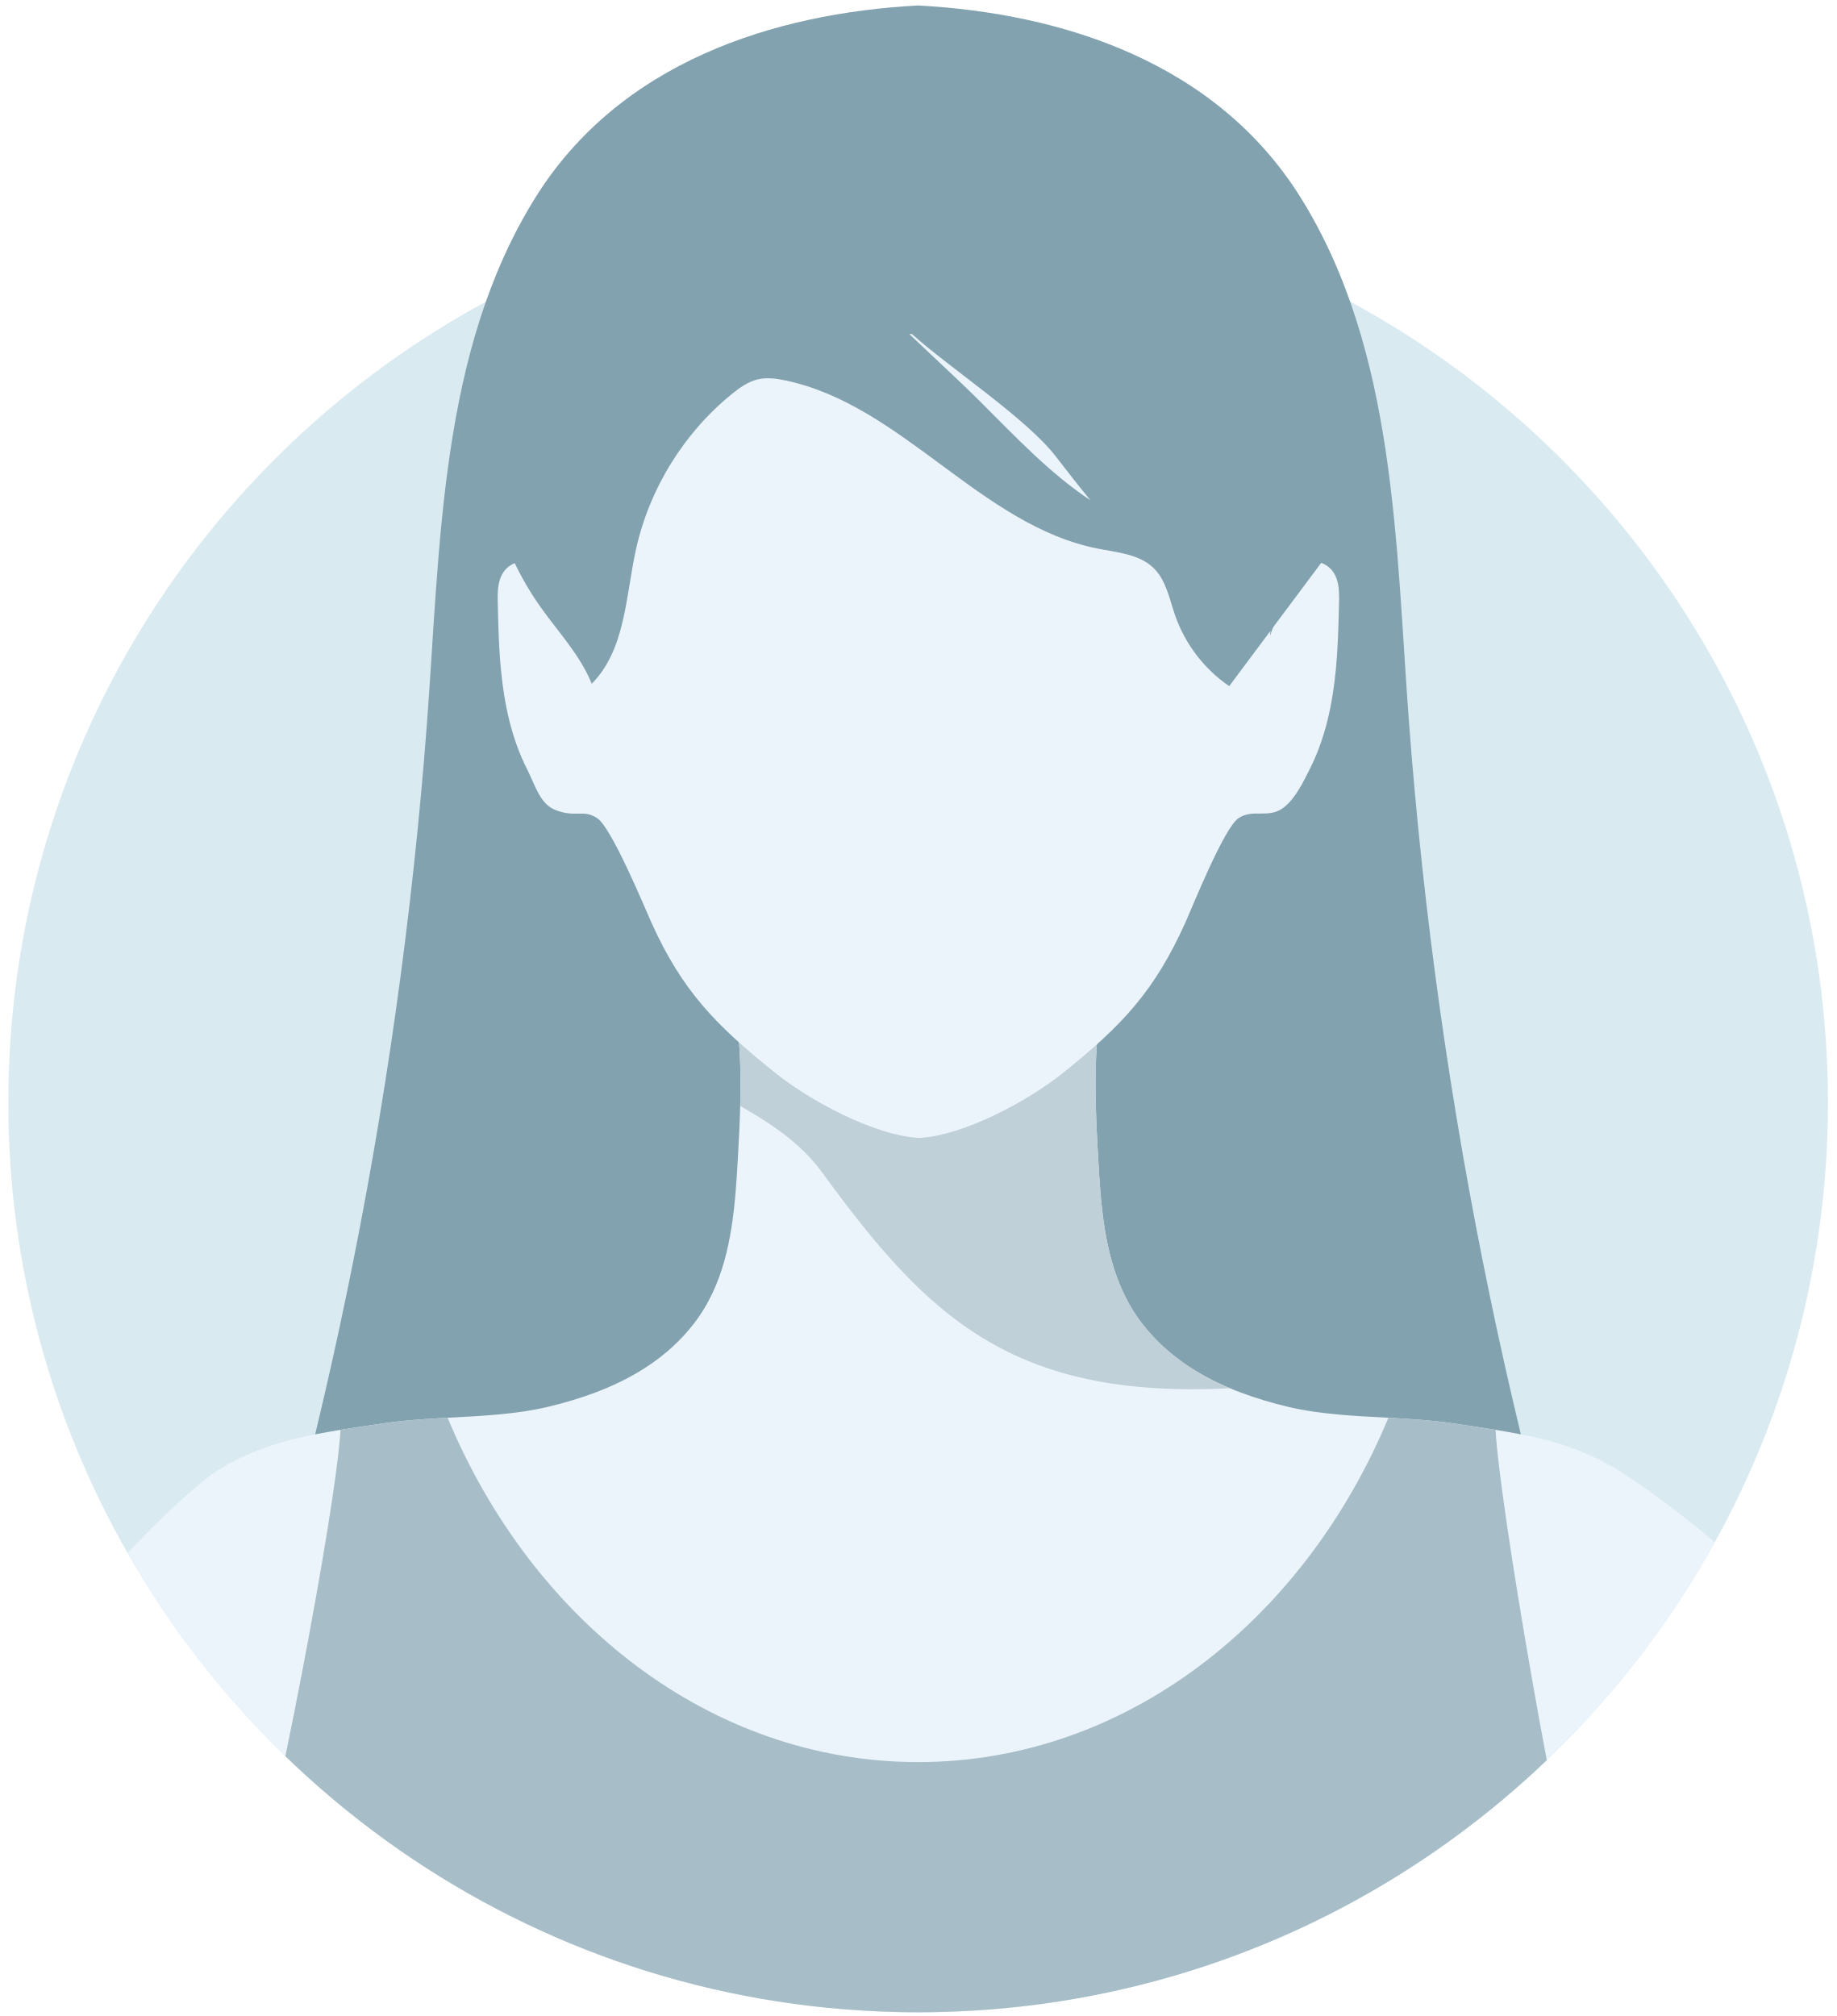
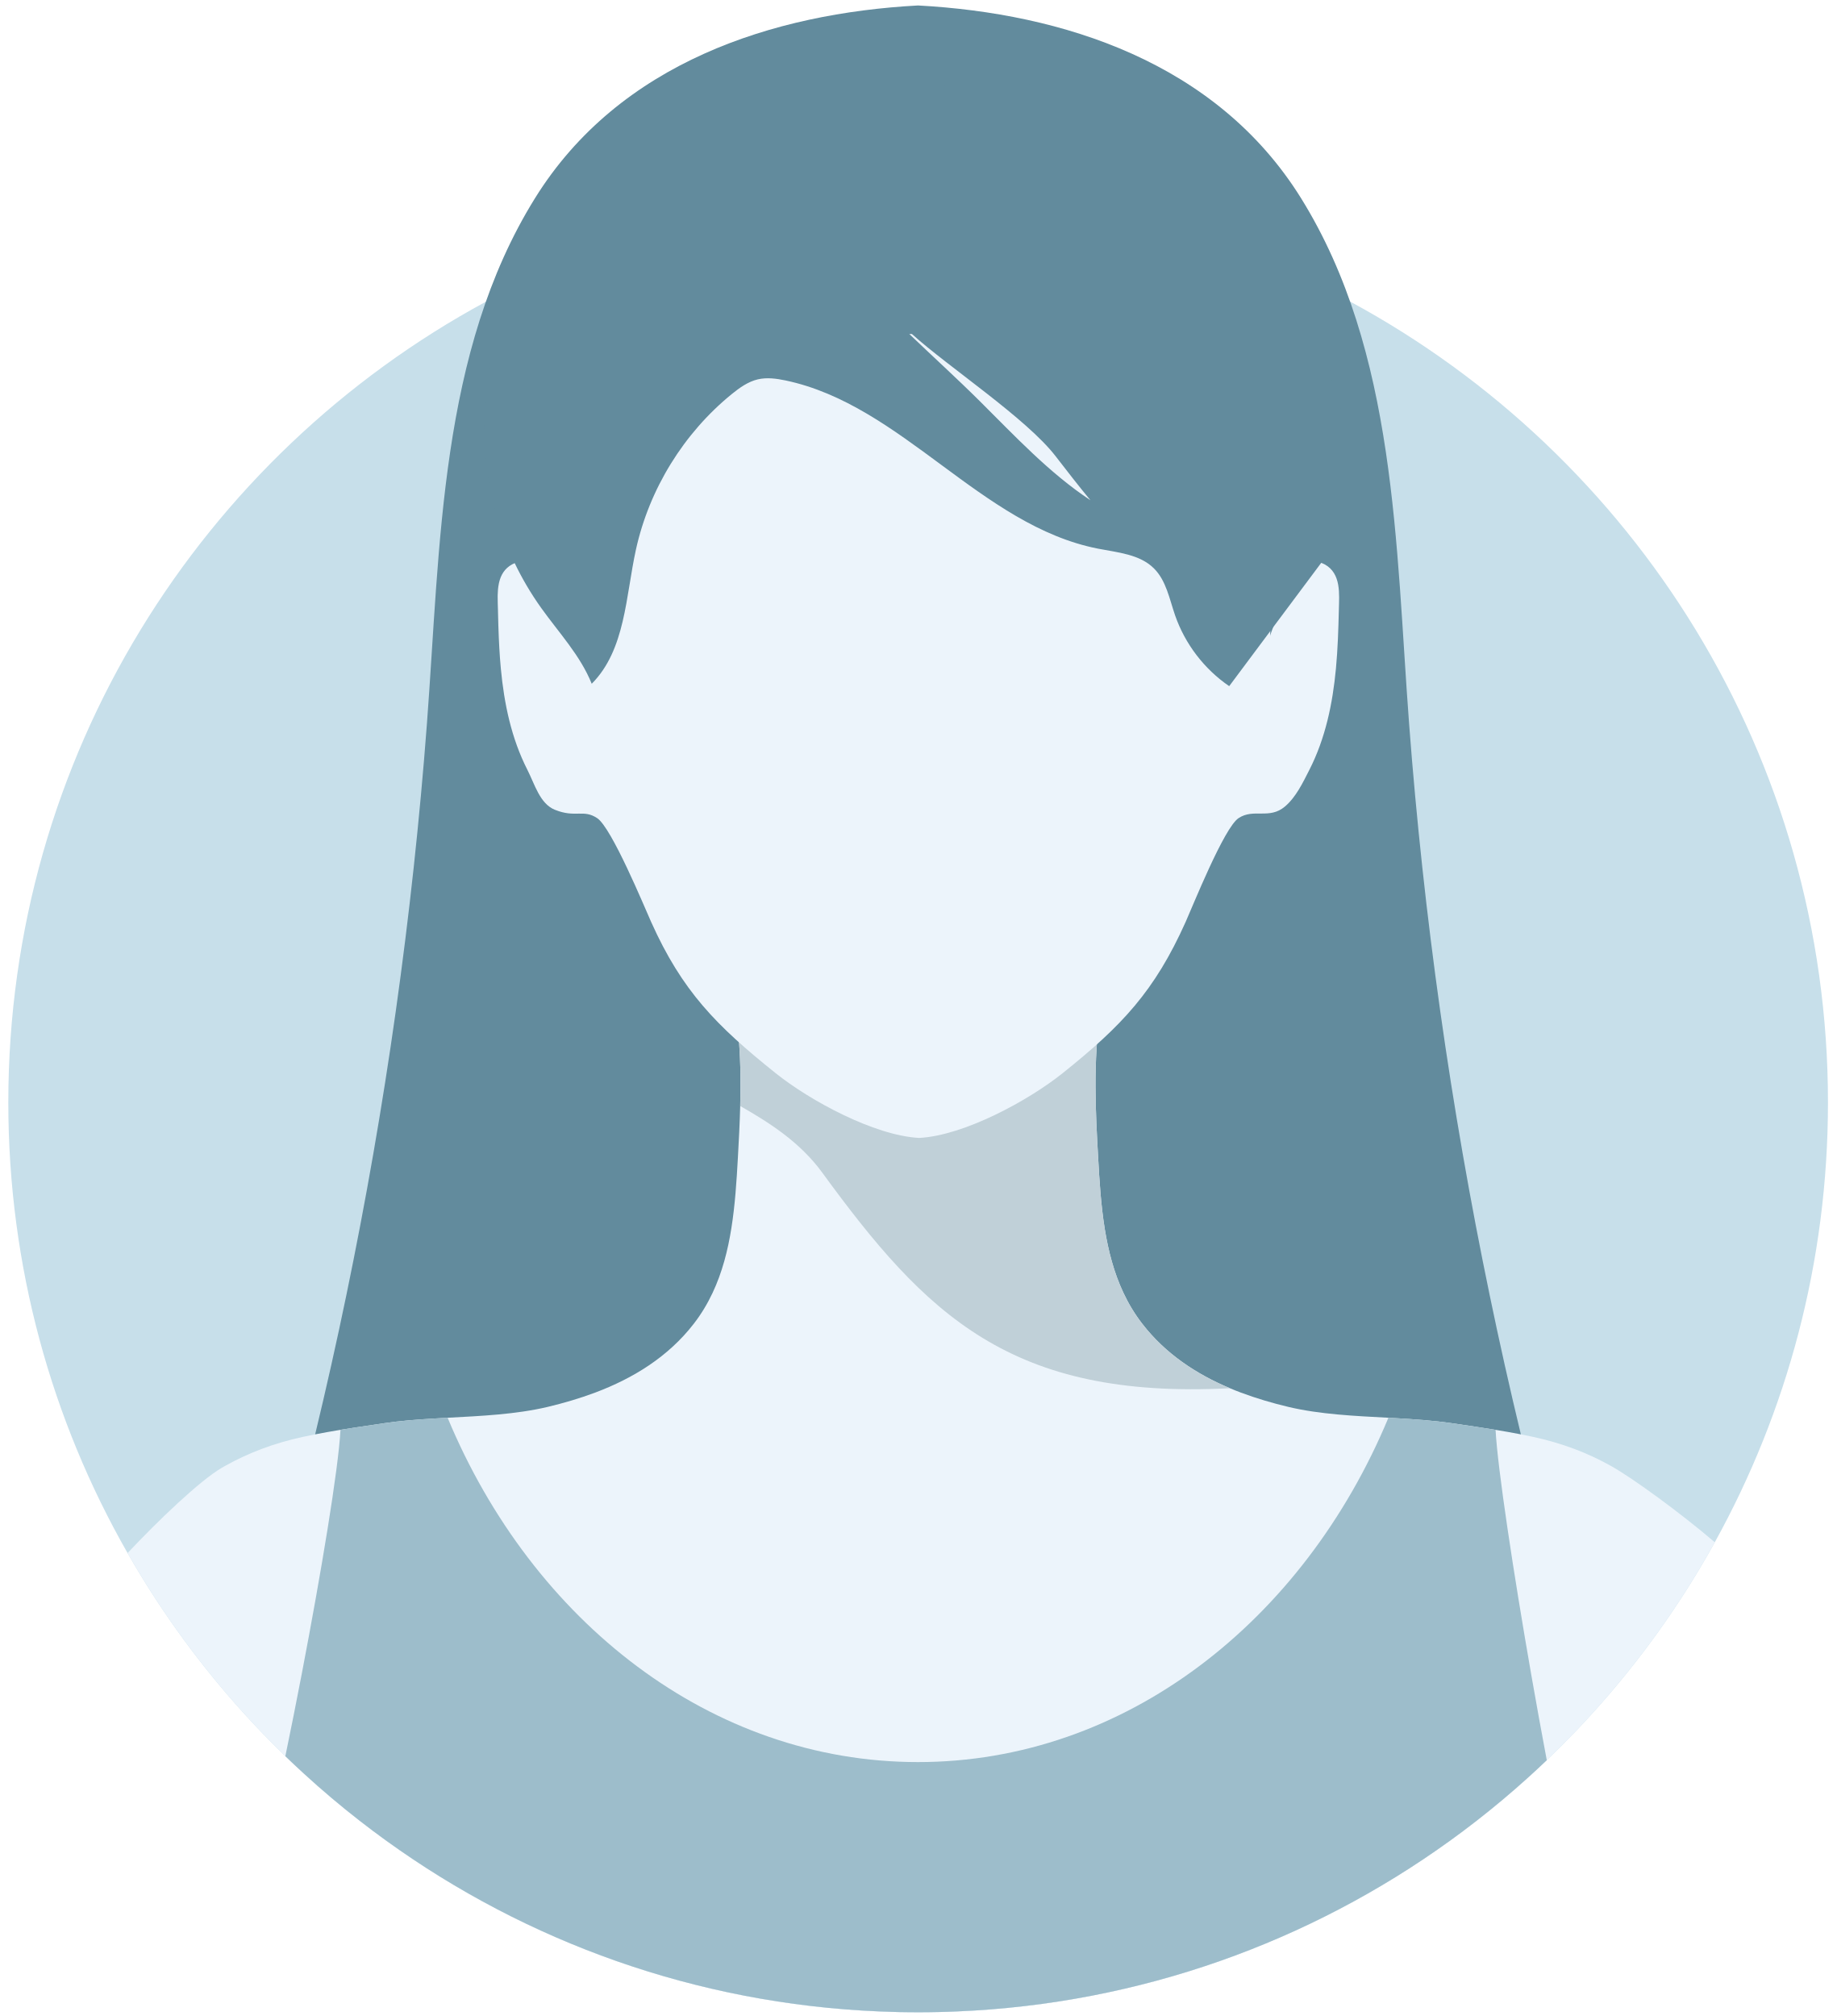
<svg xmlns="http://www.w3.org/2000/svg" width="205" height="225" viewBox="0 0 205 225" fill="none">
-   <path d="M204.012 123.042C204.012 140.845 199.429 157.578 191.382 172.125C190.851 173.085 190.307 174.033 189.747 174.972C185.792 181.606 181.103 187.748 175.793 193.288C174.762 194.364 173.708 195.418 172.629 196.449C171.939 197.109 171.237 197.76 170.528 198.402C168.686 200.066 166.783 201.665 164.823 203.191C163.826 203.97 162.811 204.729 161.782 205.47C146.191 216.712 127.278 223.636 106.796 224.492C106.1 224.524 105.401 224.547 104.699 224.56C103.954 224.579 103.208 224.586 102.457 224.586C102.098 224.586 101.742 224.584 101.384 224.579C101.051 224.576 100.719 224.571 100.389 224.565C100.358 224.565 100.327 224.565 100.295 224.563C99.576 224.547 98.859 224.524 98.144 224.492C77.664 223.636 58.752 216.712 43.157 205.47C42.129 204.729 41.114 203.97 40.117 203.191C37.999 201.542 35.948 199.809 33.969 197.996C33.252 197.344 32.543 196.677 31.847 196.002C30.929 195.115 30.031 194.212 29.146 193.288C24.19 188.117 19.775 182.42 15.994 176.291C15.392 175.318 14.806 174.331 14.238 173.334C5.77 158.509 0.928 141.342 0.928 123.042C0.928 84.424 22.489 50.841 54.227 33.672H54.23C55.177 33.159 56.132 32.662 57.098 32.178C58.035 31.709 58.982 31.254 59.937 30.811C61.251 30.207 62.58 29.626 63.923 29.074C75.809 24.193 88.825 21.5 102.47 21.5C115.738 21.5 128.414 24.047 140.03 28.676C141.713 29.343 143.37 30.058 145.003 30.811C145.793 31.178 146.578 31.552 147.358 31.937C148.475 32.489 149.582 33.062 150.679 33.654C182.435 50.818 204.012 84.409 204.012 123.042Z" fill="#DAEAF1" />
-   <path d="M175.911 183.223C174.736 184.142 173.54 185.037 172.329 185.908C153.96 199.153 131.68 207.31 107.552 208.32C105.856 208.356 104.155 208.39 102.457 208.427C100.759 208.39 99.058 208.356 97.359 208.32C73.234 207.31 50.953 199.153 32.583 185.908C31.371 185.037 30.178 184.142 29 183.223C31.24 175.572 33.3 167.854 35.173 160.085C36.414 154.937 37.573 149.769 38.649 144.579C43.006 123.576 46.023 102.235 47.648 80.766C49.153 60.867 49.053 39.256 59.715 22.11C69.141 6.948 86.329 1.481 102.457 0.61C118.582 1.481 135.773 6.948 145.199 22.11C155.858 39.256 155.758 60.867 157.263 80.766C158.888 102.235 161.905 123.576 166.263 144.579C167.338 149.769 168.497 154.94 169.738 160.085C171.612 167.857 173.671 175.572 175.911 183.223Z" fill="#82A2B0" />
+   <path d="M204.012 123.042C204.012 140.845 199.429 157.578 191.382 172.125C190.851 173.085 190.307 174.033 189.747 174.972C185.792 181.606 181.103 187.748 175.793 193.288C174.762 194.364 173.708 195.418 172.629 196.449C171.939 197.109 171.237 197.76 170.528 198.402C168.686 200.066 166.783 201.665 164.823 203.191C163.826 203.97 162.811 204.729 161.782 205.47C146.191 216.712 127.278 223.636 106.796 224.492C106.1 224.524 105.401 224.547 104.699 224.56C103.954 224.579 103.208 224.586 102.457 224.586C102.098 224.586 101.742 224.584 101.384 224.579C101.051 224.576 100.719 224.571 100.389 224.565C100.358 224.565 100.327 224.565 100.295 224.563C99.576 224.547 98.859 224.524 98.144 224.492C77.664 223.636 58.752 216.712 43.157 205.47C42.129 204.729 41.114 203.97 40.117 203.191C37.999 201.542 35.948 199.809 33.969 197.996C33.252 197.344 32.543 196.677 31.847 196.002C30.929 195.115 30.031 194.212 29.146 193.288C24.19 188.117 19.775 182.42 15.994 176.291C15.392 175.318 14.806 174.331 14.238 173.334C5.77 158.509 0.928 141.342 0.928 123.042C0.928 84.424 22.489 50.841 54.227 33.672H54.23C55.177 33.159 56.132 32.662 57.098 32.178C58.035 31.709 58.982 31.254 59.937 30.811C61.251 30.207 62.58 29.626 63.923 29.074C75.809 24.193 88.825 21.5 102.47 21.5C115.738 21.5 128.414 24.047 140.03 28.676C141.713 29.343 143.37 30.058 145.003 30.811C145.793 31.178 146.578 31.552 147.358 31.937C148.475 32.489 149.582 33.062 150.679 33.654C182.435 50.818 204.012 84.409 204.012 123.042Z" fill="#C7DFEA" />
+   <path d="M175.911 183.223C174.736 184.142 173.54 185.037 172.329 185.908C153.96 199.153 131.68 207.31 107.552 208.32C105.856 208.356 104.155 208.39 102.457 208.427C100.759 208.39 99.058 208.356 97.359 208.32C73.234 207.31 50.953 199.153 32.583 185.908C31.371 185.037 30.178 184.142 29 183.223C31.24 175.572 33.3 167.854 35.173 160.085C36.414 154.937 37.573 149.769 38.649 144.579C43.006 123.576 46.023 102.235 47.648 80.766C49.153 60.867 49.053 39.256 59.715 22.11C69.141 6.948 86.329 1.481 102.457 0.61C118.582 1.481 135.773 6.948 145.199 22.11C155.858 39.256 155.758 60.867 157.263 80.766C158.888 102.235 161.905 123.576 166.263 144.579C167.338 149.769 168.497 154.94 169.738 160.085C171.612 167.857 173.671 175.572 175.911 183.223Z" fill="#628B9D" />
  <path d="M191.382 172.125C190.851 173.085 190.307 174.033 189.747 174.972C185.792 181.606 181.103 187.748 175.793 193.288C174.762 194.364 173.708 195.418 172.629 196.449C171.938 197.111 171.237 197.76 170.528 198.402C168.686 200.066 166.783 201.665 164.823 203.191C163.826 203.97 162.811 204.729 161.782 205.47C146.191 216.712 127.278 223.636 106.796 224.495C106.099 224.524 105.401 224.547 104.699 224.563C103.954 224.579 103.208 224.586 102.457 224.586C102.098 224.586 101.742 224.584 101.384 224.579C101.051 224.576 100.719 224.573 100.389 224.565C100.358 224.565 100.327 224.565 100.295 224.563C99.576 224.547 98.859 224.524 98.144 224.495C77.664 223.636 58.752 216.712 43.157 205.47C42.129 204.729 41.114 203.97 40.117 203.191C37.999 201.542 35.948 199.809 33.969 197.999C33.252 197.344 32.543 196.677 31.847 196.002C30.928 195.115 30.031 194.212 29.146 193.288C24.19 188.117 19.775 182.42 15.994 176.291C15.392 175.318 14.806 174.331 14.238 173.334C17.622 169.725 22.311 165.24 24.747 163.822C24.852 163.759 24.959 163.699 25.067 163.638C27.642 162.183 30.549 161.066 33.825 160.362C34.273 160.265 34.723 160.171 35.173 160.085C36.045 159.915 36.916 159.758 37.787 159.614C37.858 159.601 37.929 159.59 37.999 159.58C38.559 159.485 39.119 159.399 39.677 159.315C39.787 159.297 39.897 159.281 40.007 159.266C40.97 159.116 41.93 158.978 42.877 158.839C44.686 158.572 46.551 158.428 48.438 158.318C48.943 158.284 49.448 158.258 49.956 158.232C53.745 158.028 57.574 157.858 61.112 157.023C62.91 156.594 64.702 156.07 66.437 155.419C70.664 153.825 74.56 151.446 77.423 147.748C78.271 146.655 78.962 145.495 79.53 144.289C80.603 142.01 81.234 139.558 81.631 137.04C82.042 134.449 82.21 131.788 82.354 129.187C82.461 127.305 82.56 125.379 82.61 123.44C82.628 122.731 82.641 122.022 82.644 121.312C82.652 119.855 82.615 118.395 82.524 116.95C82.513 116.793 82.498 116.586 82.482 116.343V116.338C82.479 116.309 82.477 116.277 82.477 116.246C82.351 114.605 82.1 111.509 82.071 111.331L83.338 111.42L102.457 112.789L122.842 111.331C122.816 111.496 122.594 114.181 122.466 115.877C122.445 116.133 122.426 116.366 122.413 116.565V116.568C122.403 116.717 122.395 116.843 122.39 116.95C122.296 118.395 122.262 119.855 122.267 121.312C122.275 123.966 122.413 126.617 122.56 129.187C122.706 131.827 122.874 134.523 123.298 137.153C123.696 139.62 124.321 142.028 125.373 144.271C125.941 145.485 126.637 146.649 127.488 147.748C130.076 151.09 133.506 153.357 137.27 154.937C137.667 155.105 138.073 155.267 138.479 155.419C140.211 156.07 142.001 156.594 143.799 157.023C147.339 157.86 151.168 158.028 154.955 158.232C155.222 158.245 155.486 158.261 155.75 158.274C157.883 158.397 159.997 158.541 162.033 158.839C162.96 158.972 163.897 159.109 164.836 159.252C164.857 159.255 164.883 159.258 164.907 159.266C165.501 159.355 166.098 159.449 166.694 159.546C166.767 159.556 166.841 159.566 166.914 159.58C167.856 159.734 168.796 159.901 169.738 160.085C170.19 160.171 170.638 160.265 171.085 160.362C174.33 161.061 177.209 162.16 179.763 163.594C179.792 163.61 179.818 163.623 179.844 163.638C182.288 165.018 187.512 168.823 191.382 172.125Z" fill="#ECF4FB" />
-   <path d="M172.629 196.449C171.939 197.109 171.237 197.76 170.528 198.402C168.686 200.066 166.783 201.665 164.823 203.191C163.826 203.97 162.811 204.729 161.782 205.47C146.191 216.712 127.278 223.636 106.796 224.492C106.1 224.524 105.401 224.547 104.7 224.56C103.954 224.579 103.208 224.586 102.457 224.586C102.098 224.586 101.742 224.584 101.384 224.579C101.052 224.576 100.719 224.571 100.389 224.565C100.358 224.565 100.327 224.565 100.295 224.563C99.576 224.547 98.859 224.524 98.144 224.492C77.664 223.636 58.752 216.712 43.157 205.47C42.129 204.729 41.114 203.97 40.117 203.191C37.999 201.542 35.948 199.809 33.969 197.996C33.252 197.344 32.543 196.677 31.847 196.002C32.454 193.074 33.085 189.912 33.7 186.704C35.825 175.613 37.772 163.976 37.999 159.58C38.56 159.485 39.12 159.399 39.677 159.313C39.787 159.297 39.897 159.281 40.007 159.263C40.97 159.116 41.93 158.978 42.877 158.839C44.686 158.572 46.552 158.428 48.438 158.316C48.944 158.284 49.449 158.258 49.956 158.232C59.429 180.983 79.378 196.661 102.457 196.661C125.533 196.661 145.482 180.983 154.955 158.232C155.222 158.245 155.486 158.261 155.75 158.274C157.883 158.394 159.998 158.541 162.034 158.839C162.96 158.972 163.897 159.109 164.836 159.252C164.857 159.255 164.883 159.258 164.907 159.263C165.501 159.355 166.098 159.449 166.694 159.546C166.768 159.556 166.841 159.566 166.914 159.58C167.134 163.816 168.906 175.514 170.9 186.924C171.47 190.184 172.056 193.416 172.629 196.449Z" fill="#A7BEC8" />
+   <path d="M172.629 196.449C171.939 197.109 171.237 197.76 170.528 198.402C168.686 200.066 166.783 201.665 164.823 203.191C163.826 203.97 162.811 204.729 161.782 205.47C146.191 216.712 127.278 223.636 106.796 224.492C106.1 224.524 105.401 224.547 104.7 224.56C103.954 224.579 103.208 224.586 102.457 224.586C102.098 224.586 101.742 224.584 101.384 224.579C101.052 224.576 100.719 224.571 100.389 224.565C100.358 224.565 100.327 224.565 100.295 224.563C99.576 224.547 98.859 224.524 98.144 224.492C77.664 223.636 58.752 216.712 43.157 205.47C42.129 204.729 41.114 203.97 40.117 203.191C37.999 201.542 35.948 199.809 33.969 197.996C33.252 197.344 32.543 196.677 31.847 196.002C32.454 193.074 33.085 189.912 33.7 186.704C35.825 175.613 37.772 163.976 37.999 159.58C38.56 159.485 39.12 159.399 39.677 159.313C39.787 159.297 39.897 159.281 40.007 159.263C40.97 159.116 41.93 158.978 42.877 158.839C44.686 158.572 46.552 158.428 48.438 158.316C48.944 158.284 49.449 158.258 49.956 158.232C59.429 180.983 79.378 196.661 102.457 196.661C125.533 196.661 145.482 180.983 154.955 158.232C155.222 158.245 155.486 158.261 155.75 158.274C157.883 158.394 159.998 158.541 162.034 158.839C162.96 158.972 163.897 159.109 164.836 159.252C164.857 159.255 164.883 159.258 164.907 159.263C165.501 159.355 166.098 159.449 166.694 159.546C166.768 159.556 166.841 159.566 166.914 159.58C167.134 163.816 168.906 175.514 170.9 186.924C171.47 190.184 172.056 193.416 172.629 196.449Z" fill="#9DBDCB" />
  <path d="M137.27 154.937C112.773 156.204 103.336 146.733 91.761 130.864C89.375 127.593 86.109 125.426 82.61 123.44C82.628 122.731 82.641 122.021 82.644 121.312C82.652 119.855 82.615 118.394 82.524 116.95C82.513 116.793 82.498 116.586 82.482 116.343V116.338C82.479 116.309 82.477 116.277 82.477 116.246C88.082 119.088 94.106 121.265 100.133 121.637C106.259 122.014 114.51 119.836 122.466 115.877C122.445 116.133 122.426 116.366 122.413 116.565V116.568C122.403 116.717 122.395 116.843 122.39 116.95C122.296 118.394 122.262 119.855 122.267 121.312C122.275 123.966 122.413 126.617 122.56 129.187C122.706 131.827 122.874 134.523 123.298 137.153C123.696 139.62 124.321 142.028 125.373 144.271C125.941 145.485 126.637 146.649 127.488 147.748C130.076 151.09 133.506 153.356 137.27 154.937Z" fill="#C0D0D8" />
  <path d="M149.423 68.084C149.37 70.264 149.302 72.447 149.098 74.619C148.732 78.518 147.931 82.396 146.131 85.927C145.408 87.345 144.644 88.965 143.406 90.014C141.661 91.493 139.923 90.189 138.23 91.309C136.61 92.382 133.098 101.17 132.321 102.902C128.862 110.612 125.237 114.464 118.598 119.774C114.722 122.875 107.604 126.714 102.635 126.999C102.601 127.002 102.567 127.002 102.533 126.999C97.563 126.714 90.445 122.875 86.567 119.774C79.93 114.464 76.133 110.612 72.674 102.902C71.897 101.17 68.269 92.382 66.647 91.309C65.098 90.281 64.237 91.309 61.929 90.378C60.249 89.7 59.681 87.528 58.864 85.927C57.064 82.396 56.263 78.518 55.897 74.619C55.75 73.062 55.674 71.502 55.624 69.94C55.622 69.895 55.622 69.848 55.619 69.804C55.609 69.416 55.598 69.026 55.588 68.639C55.588 68.595 55.585 68.553 55.585 68.511C55.583 68.367 55.577 68.226 55.575 68.084C55.564 67.611 55.538 67.1 55.543 66.585C55.543 66.517 55.543 66.449 55.546 66.378C55.556 65.986 55.585 65.593 55.659 65.216C55.672 65.146 55.687 65.072 55.703 65.002C55.897 64.18 56.308 63.455 57.15 62.989C57.909 62.573 58.83 62.589 59.542 63.096C61.107 64.219 61.667 66.148 62.143 67.912C62.387 68.814 63.096 70.707 63.125 71.308C62.983 68.234 62.978 58.755 63.47 55.712C64.925 46.707 69.206 38.155 76.259 32.036C77.185 31.235 78.151 30.477 79.151 29.765C84.133 26.227 90.019 23.856 96.161 23.134C98.22 22.893 106.775 22.893 108.837 23.134C114.976 23.856 120.862 26.227 125.844 29.765C126.844 30.477 127.81 31.235 128.736 32.036C135.791 38.155 140.072 46.707 141.527 55.712C142.019 58.755 141.896 67.898 141.755 70.971C141.763 70.816 142.362 69.301 142.511 68.814C143.1 66.854 143.679 64.368 145.455 63.096C146.165 62.589 147.086 62.573 147.845 62.989C149.708 64.012 149.462 66.318 149.423 68.084Z" fill="#ECF4FB" />
-   <path d="M109.355 44.775C106.78 42.216 104.095 39.78 101.481 37.275C101.58 37.275 101.677 37.275 101.771 37.275C105.833 40.952 114.565 46.696 117.823 50.93C119.09 52.574 120.367 54.217 121.696 55.827C117.109 52.796 113.22 48.617 109.355 44.775ZM148.475 41.541C148.423 41.19 148.392 40.84 148.384 40.484C148.297 37.283 148.096 34.546 147.358 31.937C146.664 29.474 145.495 27.13 143.495 24.623C142.789 23.735 142.056 22.859 141.297 22C136.498 16.573 130.641 11.917 123.628 10.402C116.557 8.871 107.316 9.308 100.102 9.806C94.698 10.177 86.025 10.549 80.674 11.391C73.085 12.585 67.06 16.625 62.596 22.411C60.379 25.282 58.548 28.582 57.098 32.178C57.072 32.243 57.045 32.303 57.022 32.366C53.081 42.248 52.885 53.341 57.446 62.853V62.856C58.27 64.572 59.246 66.234 60.385 67.831C62.366 70.607 64.771 73.151 66.04 76.314C69.813 72.52 69.826 66.543 70.978 61.32C72.47 54.563 76.303 48.348 81.671 43.98C82.542 43.273 83.487 42.596 84.578 42.339C85.591 42.104 86.648 42.248 87.661 42.459C100.696 45.194 109.473 58.666 122.542 61.233C124.745 61.665 127.195 61.853 128.786 63.437C130.16 64.805 130.515 66.852 131.149 68.681C132.253 71.866 134.404 74.679 137.186 76.579C138.717 74.527 140.248 72.478 141.776 70.427C141.875 70.293 141.975 70.16 142.077 70.026V70.023C143.87 67.624 145.662 65.221 147.455 62.819C148.135 61.908 148.816 60.995 149.493 60.084C150.391 58.886 151.302 57.653 151.72 56.217C153.293 50.797 149.263 46.955 148.475 41.541Z" fill="#82A2B0" />
+   <path d="M109.355 44.775C106.78 42.216 104.095 39.78 101.481 37.275C101.58 37.275 101.677 37.275 101.771 37.275C105.833 40.952 114.565 46.696 117.823 50.93C119.09 52.574 120.367 54.217 121.696 55.827C117.109 52.796 113.22 48.617 109.355 44.775ZM148.475 41.541C148.423 41.19 148.392 40.84 148.384 40.484C148.297 37.283 148.096 34.546 147.358 31.937C146.664 29.474 145.495 27.13 143.495 24.623C142.789 23.735 142.056 22.859 141.297 22C136.498 16.573 130.641 11.917 123.628 10.402C116.557 8.871 107.316 9.308 100.102 9.806C94.698 10.177 86.025 10.549 80.674 11.391C73.085 12.585 67.06 16.625 62.596 22.411C60.379 25.282 58.548 28.582 57.098 32.178C57.072 32.243 57.045 32.303 57.022 32.366C53.081 42.248 52.885 53.341 57.446 62.853V62.856C58.27 64.572 59.246 66.234 60.385 67.831C62.366 70.607 64.771 73.151 66.04 76.314C69.813 72.52 69.826 66.543 70.978 61.32C72.47 54.563 76.303 48.348 81.671 43.98C82.542 43.273 83.487 42.596 84.578 42.339C85.591 42.104 86.648 42.248 87.661 42.459C100.696 45.194 109.473 58.666 122.542 61.233C124.745 61.665 127.195 61.853 128.786 63.437C130.16 64.805 130.515 66.852 131.149 68.681C132.253 71.866 134.404 74.679 137.186 76.579C138.717 74.527 140.248 72.478 141.776 70.427C141.875 70.293 141.975 70.16 142.077 70.026V70.023C143.87 67.624 145.662 65.221 147.455 62.819C148.135 61.908 148.816 60.995 149.493 60.084C150.391 58.886 151.302 57.653 151.72 56.217C153.293 50.797 149.263 46.955 148.475 41.541Z" fill="#628B9D" />
</svg>
